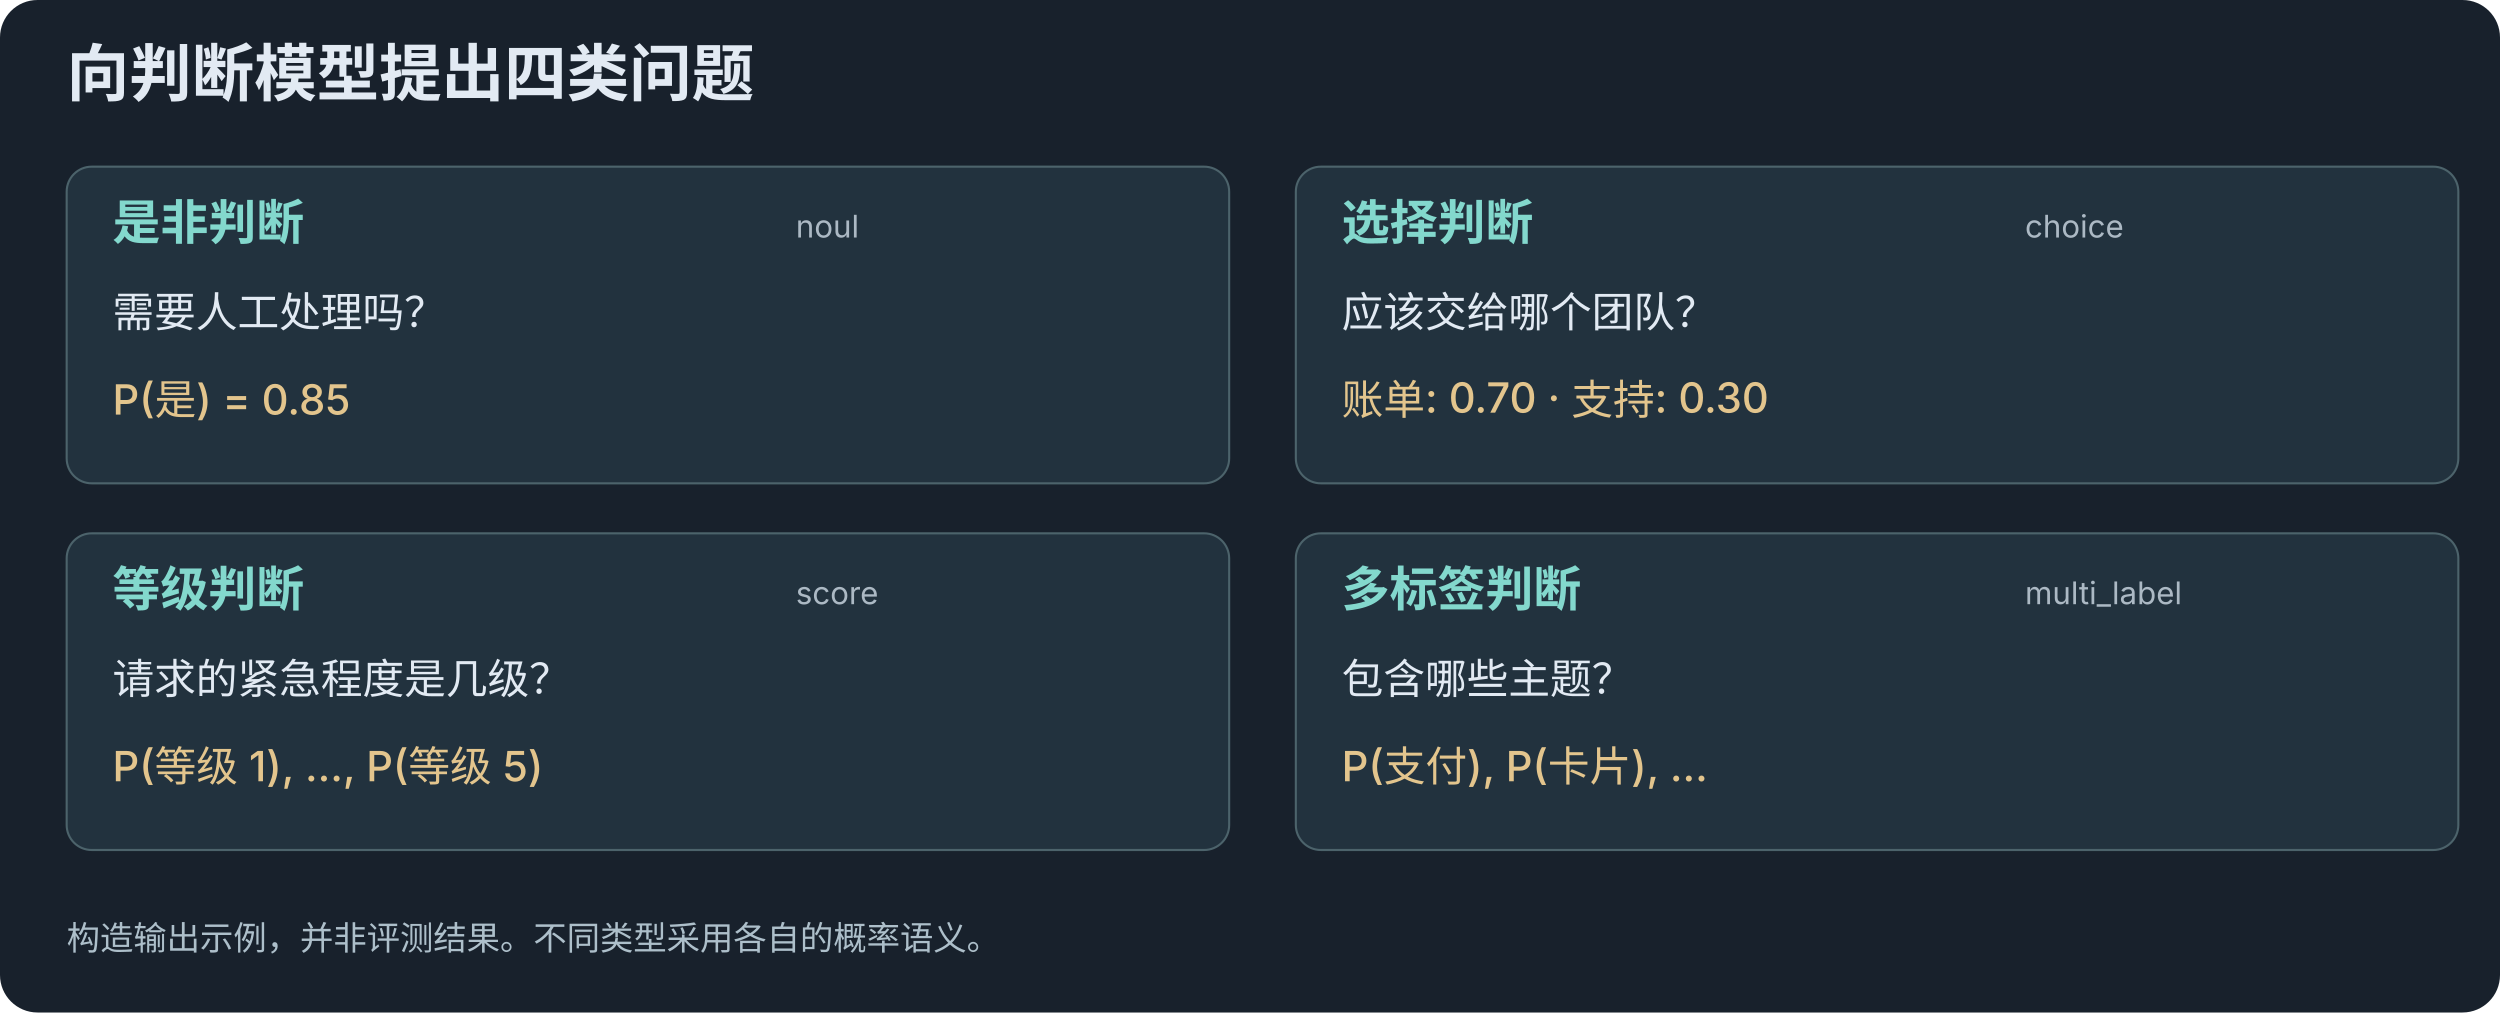
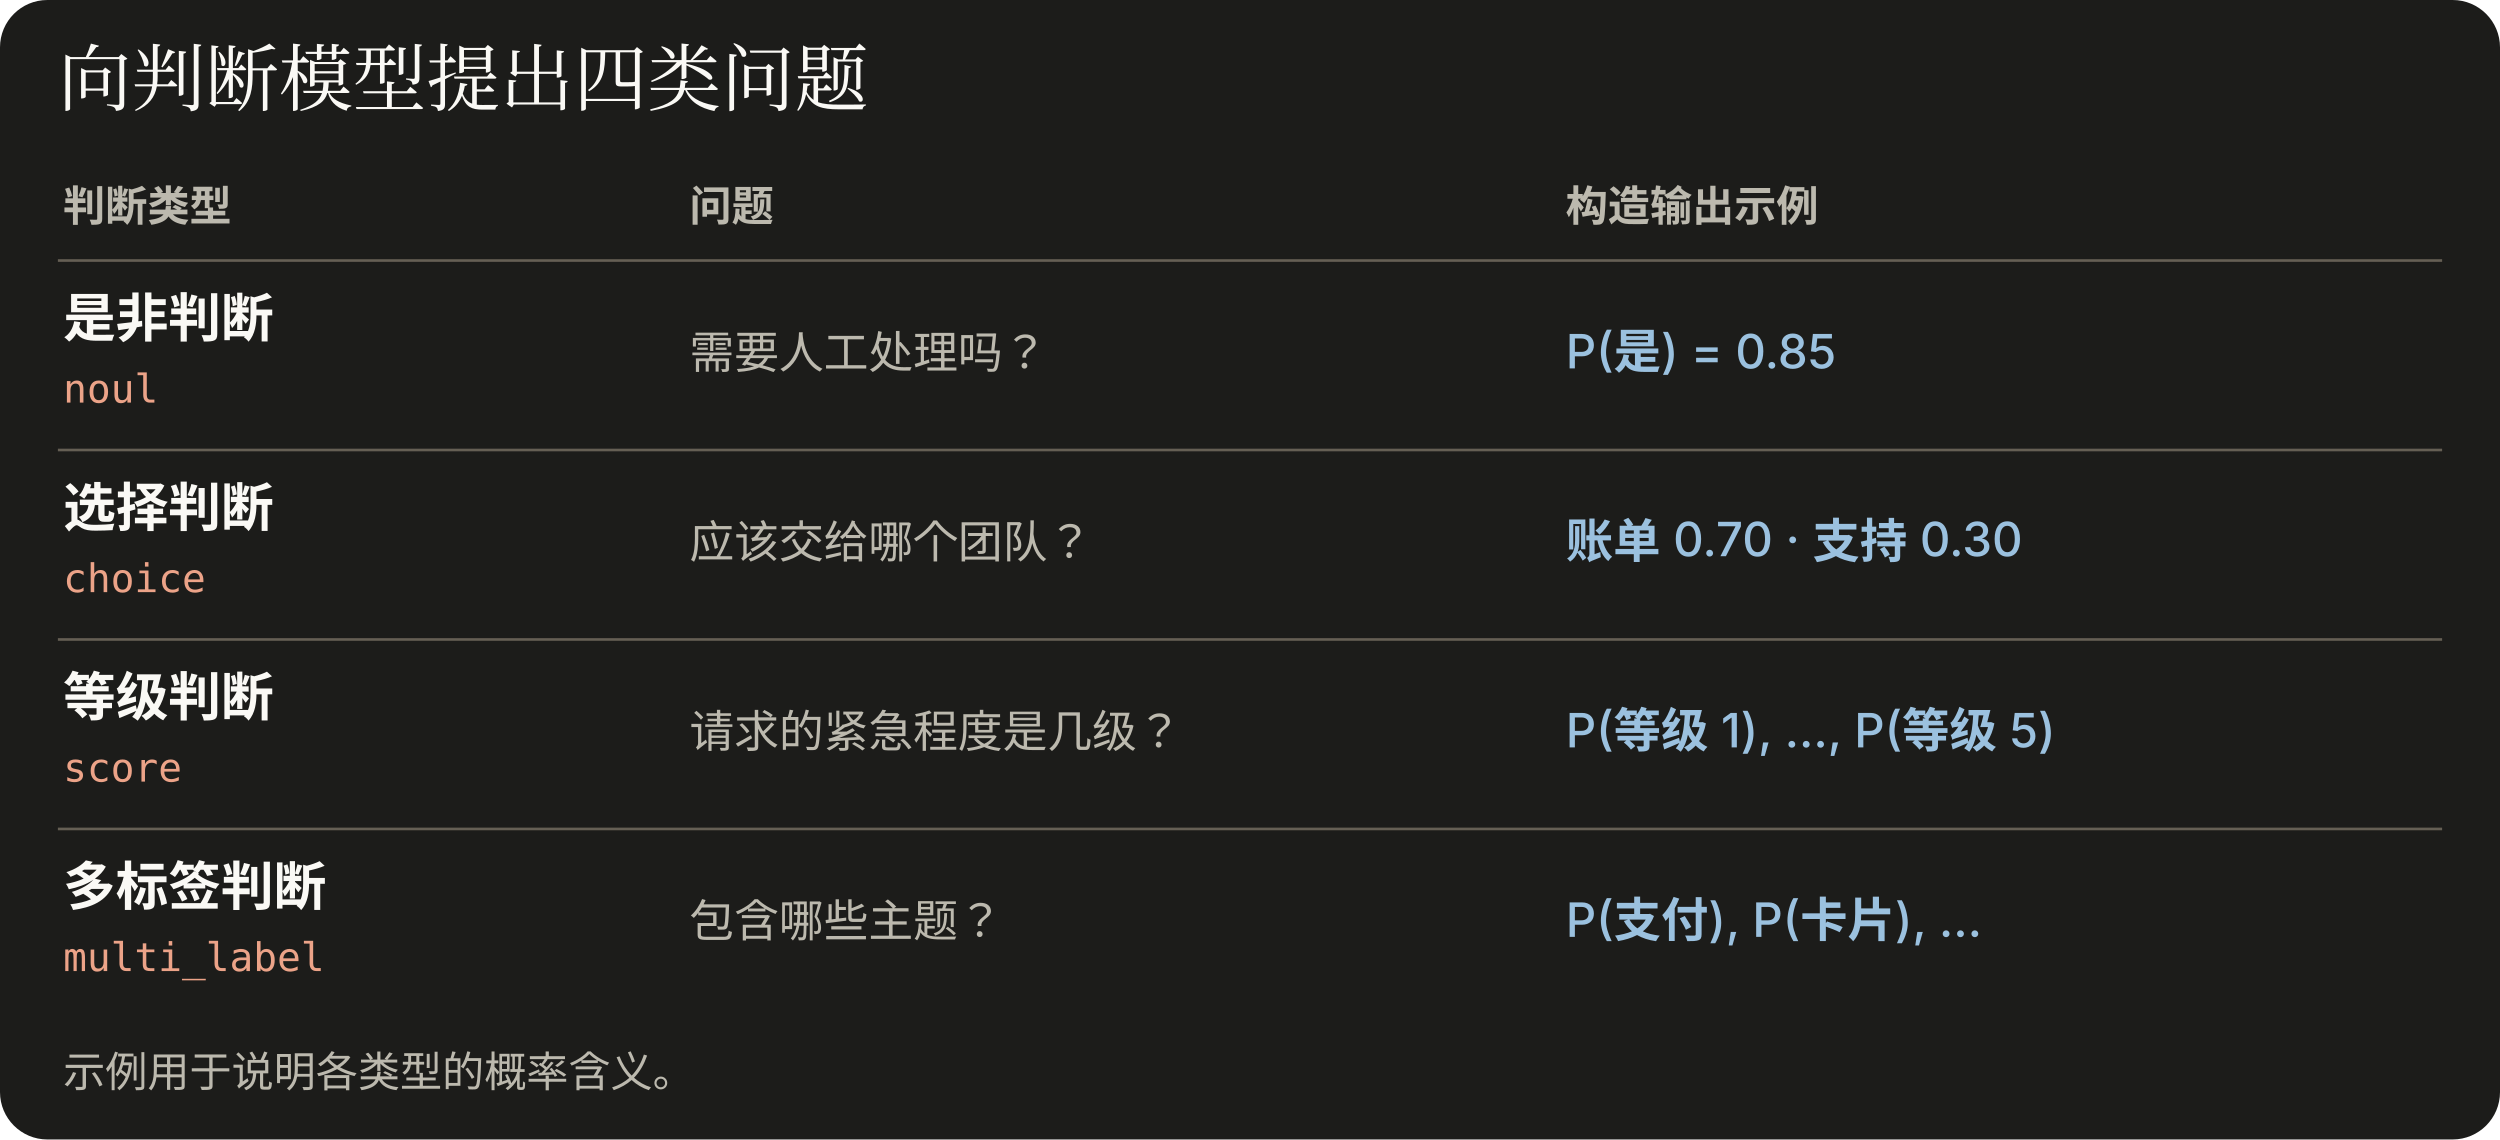
- <svg xmlns="http://www.w3.org/2000/svg" width="1200" height="486" viewBox="0 0 1200 486" role="img" aria-labelledby="title">
-   <style>text {font-family: "Inter", "Noto Sans CJK SC", "WenQuanYi Zen Hei", Arial, sans-serif}</style>
-   <rect width="1200" height="486" rx="18" fill="#18212c" />
-   <text x="32" y="46" font-size="30" fill="#e2eaf3" font-weight="650">向判断模型提出四类问题</text>
-   <rect x="32" y="80" width="558" height="152" rx="12" fill="#22323e" stroke="#4c636b" />
-   <text x="54" y="115" font-size="23" fill="#83d8cd" font-weight="650">是非判断</text>
-   <text x="382" y="114" font-size="15" fill="#acb9c4" font-weight="400">noul</text>
-   <text x="54" y="157" font-size="20" fill="#e2eaf3" font-weight="400">需要人工处理吗？</text>
-   <text x="54" y="199" font-size="20" fill="#e3c58d" font-weight="500">P(是) = 0.85</text>
-   <rect x="622" y="80" width="558" height="152" rx="12" fill="#22323e" stroke="#4c636b" />
-   <text x="644" y="115" font-size="23" fill="#83d8cd" font-weight="650">选择判断</text>
-   <text x="972" y="114" font-size="15" fill="#acb9c4" font-weight="400">choice</text>
-   <text x="644" y="157" font-size="20" fill="#e2eaf3" font-weight="400">应该交给哪个团队？</text>
-   <text x="644" y="199" font-size="20" fill="#e3c58d" font-weight="500">账单: 0.70 · 支持: 0.30</text>
-   <rect x="32" y="256" width="558" height="152" rx="12" fill="#22323e" stroke="#4c636b" />
-   <text x="54" y="291" font-size="23" fill="#83d8cd" font-weight="650">等级判断</text>
-   <text x="382" y="290" font-size="15" fill="#acb9c4" font-weight="400">score</text>
-   <text x="54" y="333" font-size="20" fill="#e2eaf3" font-weight="400">请求的紧急程度是几级？</text>
-   <text x="54" y="375" font-size="20" fill="#e3c58d" font-weight="500">P(等级 1), …, P(等级 5)</text>
-   <rect x="622" y="256" width="558" height="152" rx="12" fill="#22323e" stroke="#4c636b" />
-   <text x="644" y="291" font-size="23" fill="#83d8cd" font-weight="650">多标签判断</text>
-   <text x="972" y="290" font-size="15" fill="#acb9c4" font-weight="400">multi_label</text>
-   <text x="644" y="333" font-size="20" fill="#e2eaf3" font-weight="400">包含哪些主题？</text>
-   <text x="644" y="375" font-size="20" fill="#e3c58d" font-weight="500">P(支付), P(卡片), …</text>
-   <text x="32" y="456" font-size="16" fill="#adbfca" font-weight="400">构造输出示例，并非评测结果。不同类型采用各自的概率语义。</text>
+ <svg xmlns="http://www.w3.org/2000/svg" width="950" height="433" viewBox="0 0 950 433" role="img" aria-labelledby="title">
+   <style>text {font-family: "Inter", "DejaVu Sans", Arial, sans-serif}</style>
+   <rect width="950" height="433" rx="18" fill="#1C1C1A" />
+   <style>text.heading {font-family: Georgia, "Songti SC", "Noto Serif CJK SC", serif} text.kind {font-family: ui-monospace, "SFMono-Regular", Consolas, monospace}</style>
+   <text x="22" y="40" font-size="28" fill="#FAF9F5" font-weight="500" class="heading">向判断模型提出四类问题</text>
+   <text x="24" y="84" font-size="16" fill="#BCB9AE" font-weight="600">判断类型</text>
+   <text x="262" y="84" font-size="16" fill="#BCB9AE" font-weight="600">问题</text>
+   <text x="595" y="84" font-size="16" fill="#BCB9AE" font-weight="600">构造输出示例</text>
+   <path d="M22 99 H928" stroke="#655F54" />
+   <text x="24" y="128" font-size="20" fill="#FAF9F5" font-weight="600">是非判断</text>
+   <text x="24" y="153" font-size="15" fill="#ECA388" font-weight="400" text-anchor="start" class="kind">noul</text>
+   <text x="262" y="140" font-size="17" fill="#BCB9AE" font-weight="400">需要人工处理吗？</text>
+   <text x="595" y="140" font-size="18" fill="#9BC1DF" font-weight="550">P(是) = 0.85</text>
+   <path d="M22 171 H928" stroke="#655F54" />
+   <text x="24" y="200" font-size="20" fill="#FAF9F5" font-weight="600">选择判断</text>
+   <text x="24" y="225" font-size="15" fill="#ECA388" font-weight="400" text-anchor="start" class="kind">choice</text>
+   <text x="262" y="212" font-size="17" fill="#BCB9AE" font-weight="400">应该交给哪个团队？</text>
+   <text x="595" y="212" font-size="18" fill="#9BC1DF" font-weight="550">账单 0.70 · 支持 0.30</text>
+   <path d="M22 243 H928" stroke="#655F54" />
+   <text x="24" y="272" font-size="20" fill="#FAF9F5" font-weight="600">等级判断</text>
+   <text x="24" y="297" font-size="15" fill="#ECA388" font-weight="400" text-anchor="start" class="kind">score</text>
+   <text x="262" y="284" font-size="17" fill="#BCB9AE" font-weight="400">请求的紧急程度是几级？</text>
+   <text x="595" y="284" font-size="18" fill="#9BC1DF" font-weight="550">P(等级 1), …, P(等级 5)</text>
+   <path d="M22 315 H928" stroke="#655F54" />
+   <text x="24" y="344" font-size="20" fill="#FAF9F5" font-weight="600">多标签判断</text>
+   <text x="24" y="369" font-size="15" fill="#ECA388" font-weight="400" text-anchor="start" class="kind">multi_label</text>
+   <text x="262" y="356" font-size="17" fill="#BCB9AE" font-weight="400">包含哪些主题？</text>
+   <text x="595" y="356" font-size="18" fill="#9BC1DF" font-weight="550">P(支付), P(卡片), …</text>
+   <text x="24" y="413" font-size="16" fill="#BCB9AE" font-weight="400">示例用于说明各类型的概率含义。</text>
</svg>
